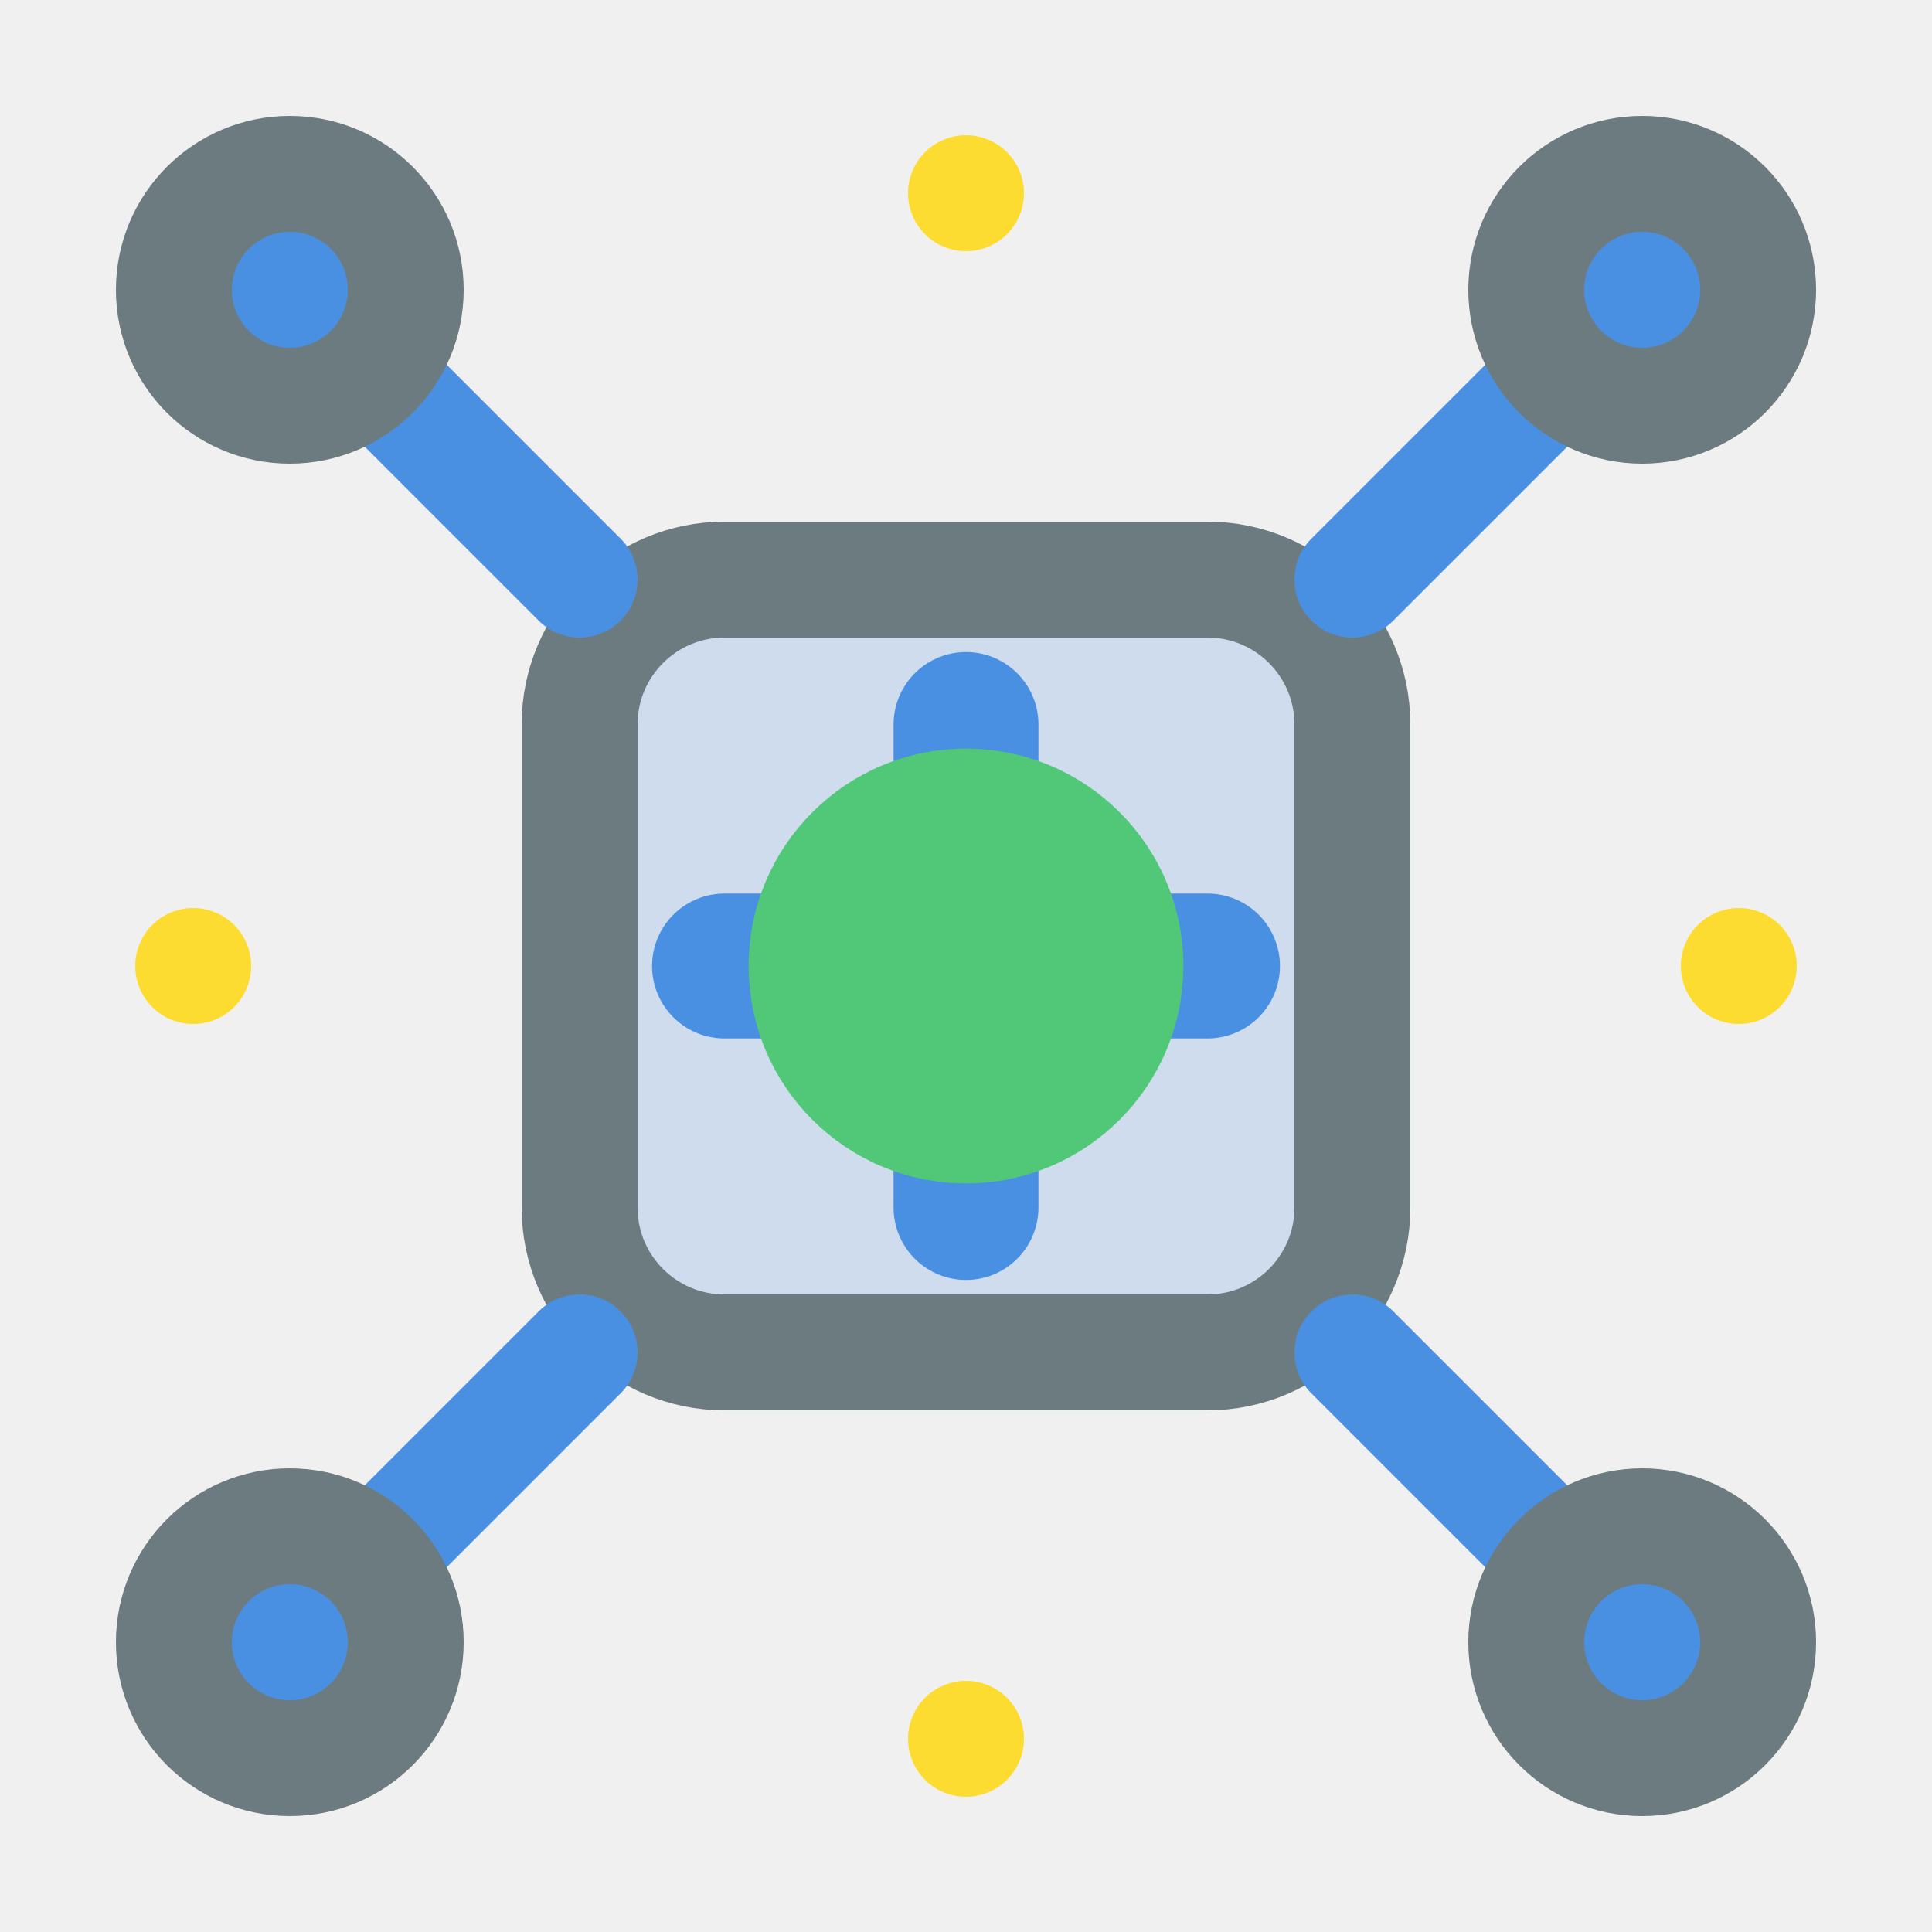
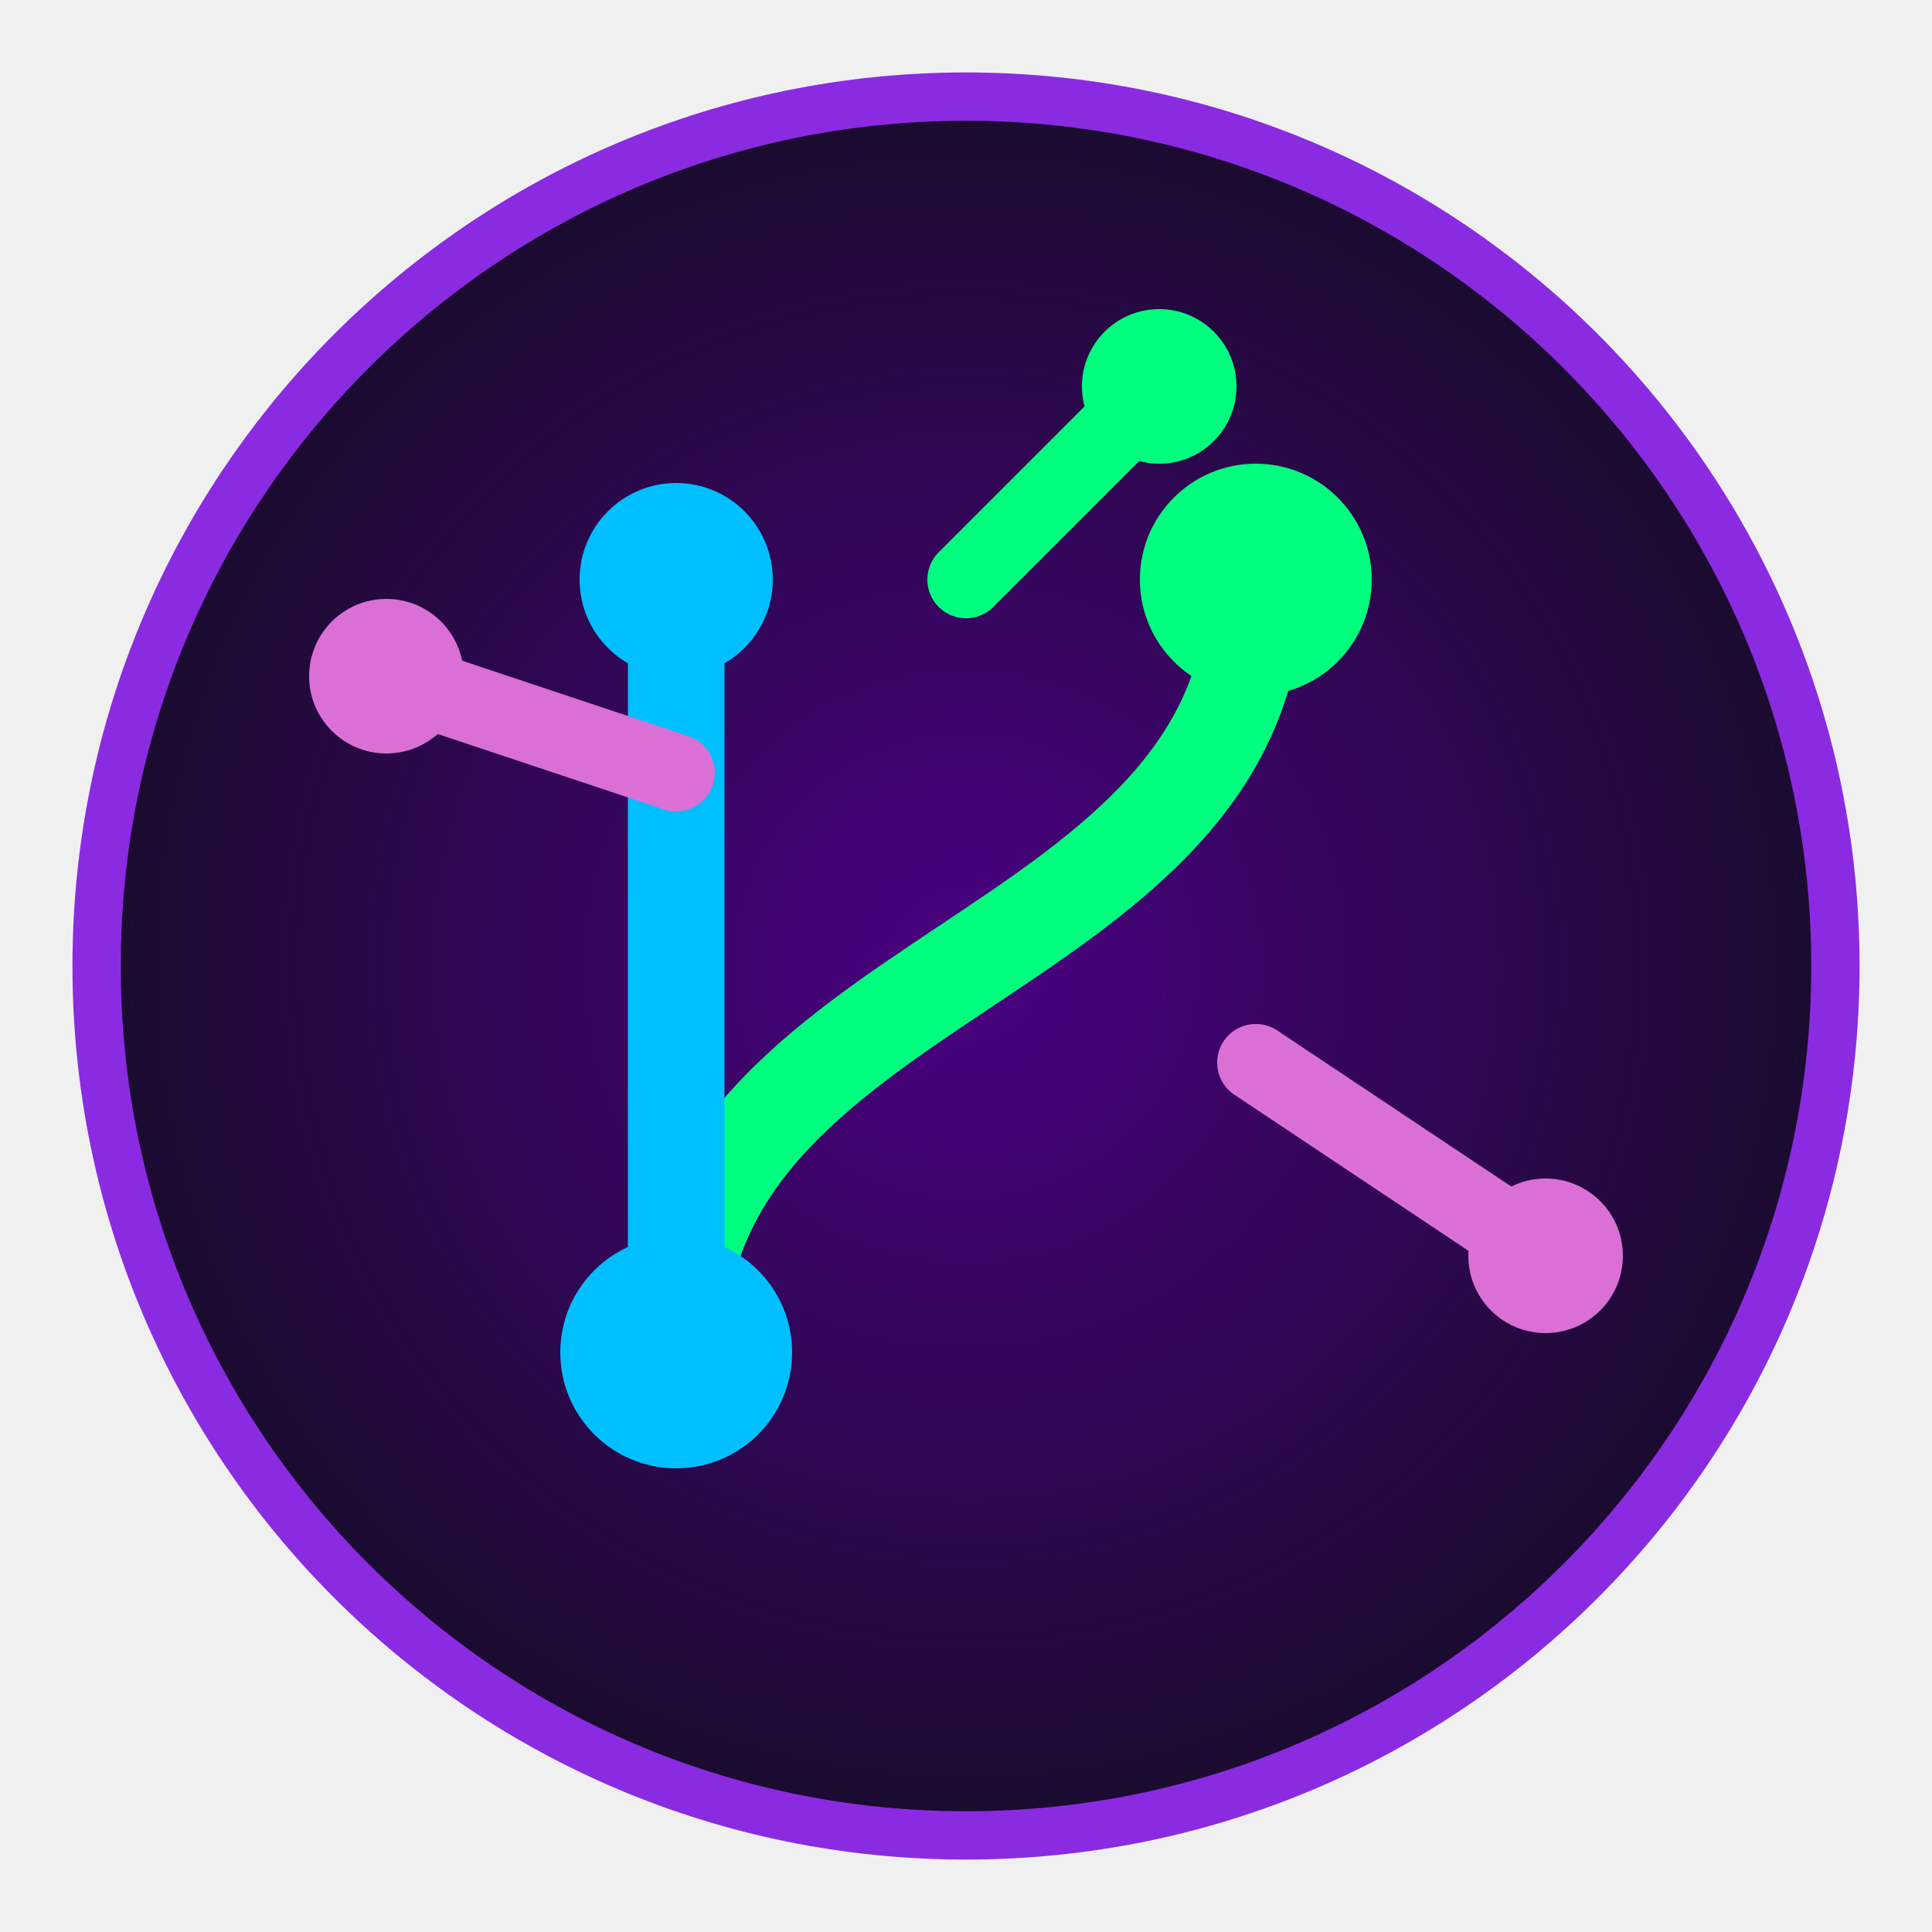
- <svg xmlns="http://www.w3.org/2000/svg" width="20" height="20" viewBox="0 0 20 20">
-   <g fill="none" stroke="#6C7B7F" stroke-width="1.2" stroke-linecap="round" stroke-linejoin="round">
-     <rect x="6" y="6" width="8" height="8" rx="1.5" fill="#4A90E2" fill-opacity="0.2" />
-     <path d="M3 3 L6 6" stroke="#4A90E2" />
-     <path d="M17 3 L14 6" stroke="#4A90E2" />
-     <path d="M3 17 L6 14" stroke="#4A90E2" />
-     <path d="M17 17 L14 14" stroke="#4A90E2" />
-     <circle cx="3" cy="3" r="1.2" fill="#4A90E2" />
-     <circle cx="17" cy="3" r="1.2" fill="#4A90E2" />
-     <circle cx="3" cy="17" r="1.2" fill="#4A90E2" />
-     <circle cx="17" cy="17" r="1.2" fill="#4A90E2" />
-     <path d="M7.5 10 L12.5 10" stroke="#4A90E2" stroke-width="1.5" />
-     <path d="M10 7.5 L10 12.5" stroke="#4A90E2" stroke-width="1.5" />
-     <circle cx="10" cy="10" r="2" fill="#50C878" stroke="#50C878" stroke-width="0.5" />
+ <svg xmlns="http://www.w3.org/2000/svg" width="20" height="20" viewBox="0 0 20 20" fill="none">
+   <defs>
+     <radialGradient id="grad20" cx="50%" cy="50%" r="50%" fx="50%" fy="50%">
+       <stop offset="0%" style="stop-color:#4B0082;stop-opacity:1" />
+       <stop offset="100%" style="stop-color:#1a0b2e;stop-opacity:1" />
+     </radialGradient>
+   </defs>
+   <circle cx="10" cy="10" r="9" fill="url(#grad20)" stroke="#8A2BE2" stroke-width="0.5" />
+   <g stroke-linecap="round" stroke-linejoin="round">
+     <path d="M7 14 C 7 10, 13 10, 13 6" stroke="#00FF7F" stroke-width="1" />
+     <path d="M7 6 L 7 14" stroke="#00BFFF" stroke-width="1" />
+     <path d="M13 11 L 16 13" stroke="#DA70D6" stroke-width="0.8" />
+     <path d="M7 8 L 4 7" stroke="#DA70D6" stroke-width="0.8" />
+     <path d="M10 6 L 12 4" stroke="#00FF7F" stroke-width="0.8" />
  </g>
-   <g fill="#FFD700" opacity="0.8">
-     <circle cx="2" cy="10" r="0.6" />
-     <circle cx="18" cy="10" r="0.6" />
-     <circle cx="10" cy="2" r="0.6" />
-     <circle cx="10" cy="18" r="0.6" />
+   <g fill="#FFFFFF">
+     <circle cx="7" cy="14" r="1.2" fill="#00BFFF" />
+     <circle cx="13" cy="6" r="1.2" fill="#00FF7F" />
+     <circle cx="7" cy="6" r="1" fill="#00BFFF" />
+     <circle cx="16" cy="13" r="0.8" fill="#DA70D6" />
+     <circle cx="4" cy="7" r="0.8" fill="#DA70D6" />
+     <circle cx="12" cy="4" r="0.8" fill="#00FF7F" />
  </g>
</svg>
